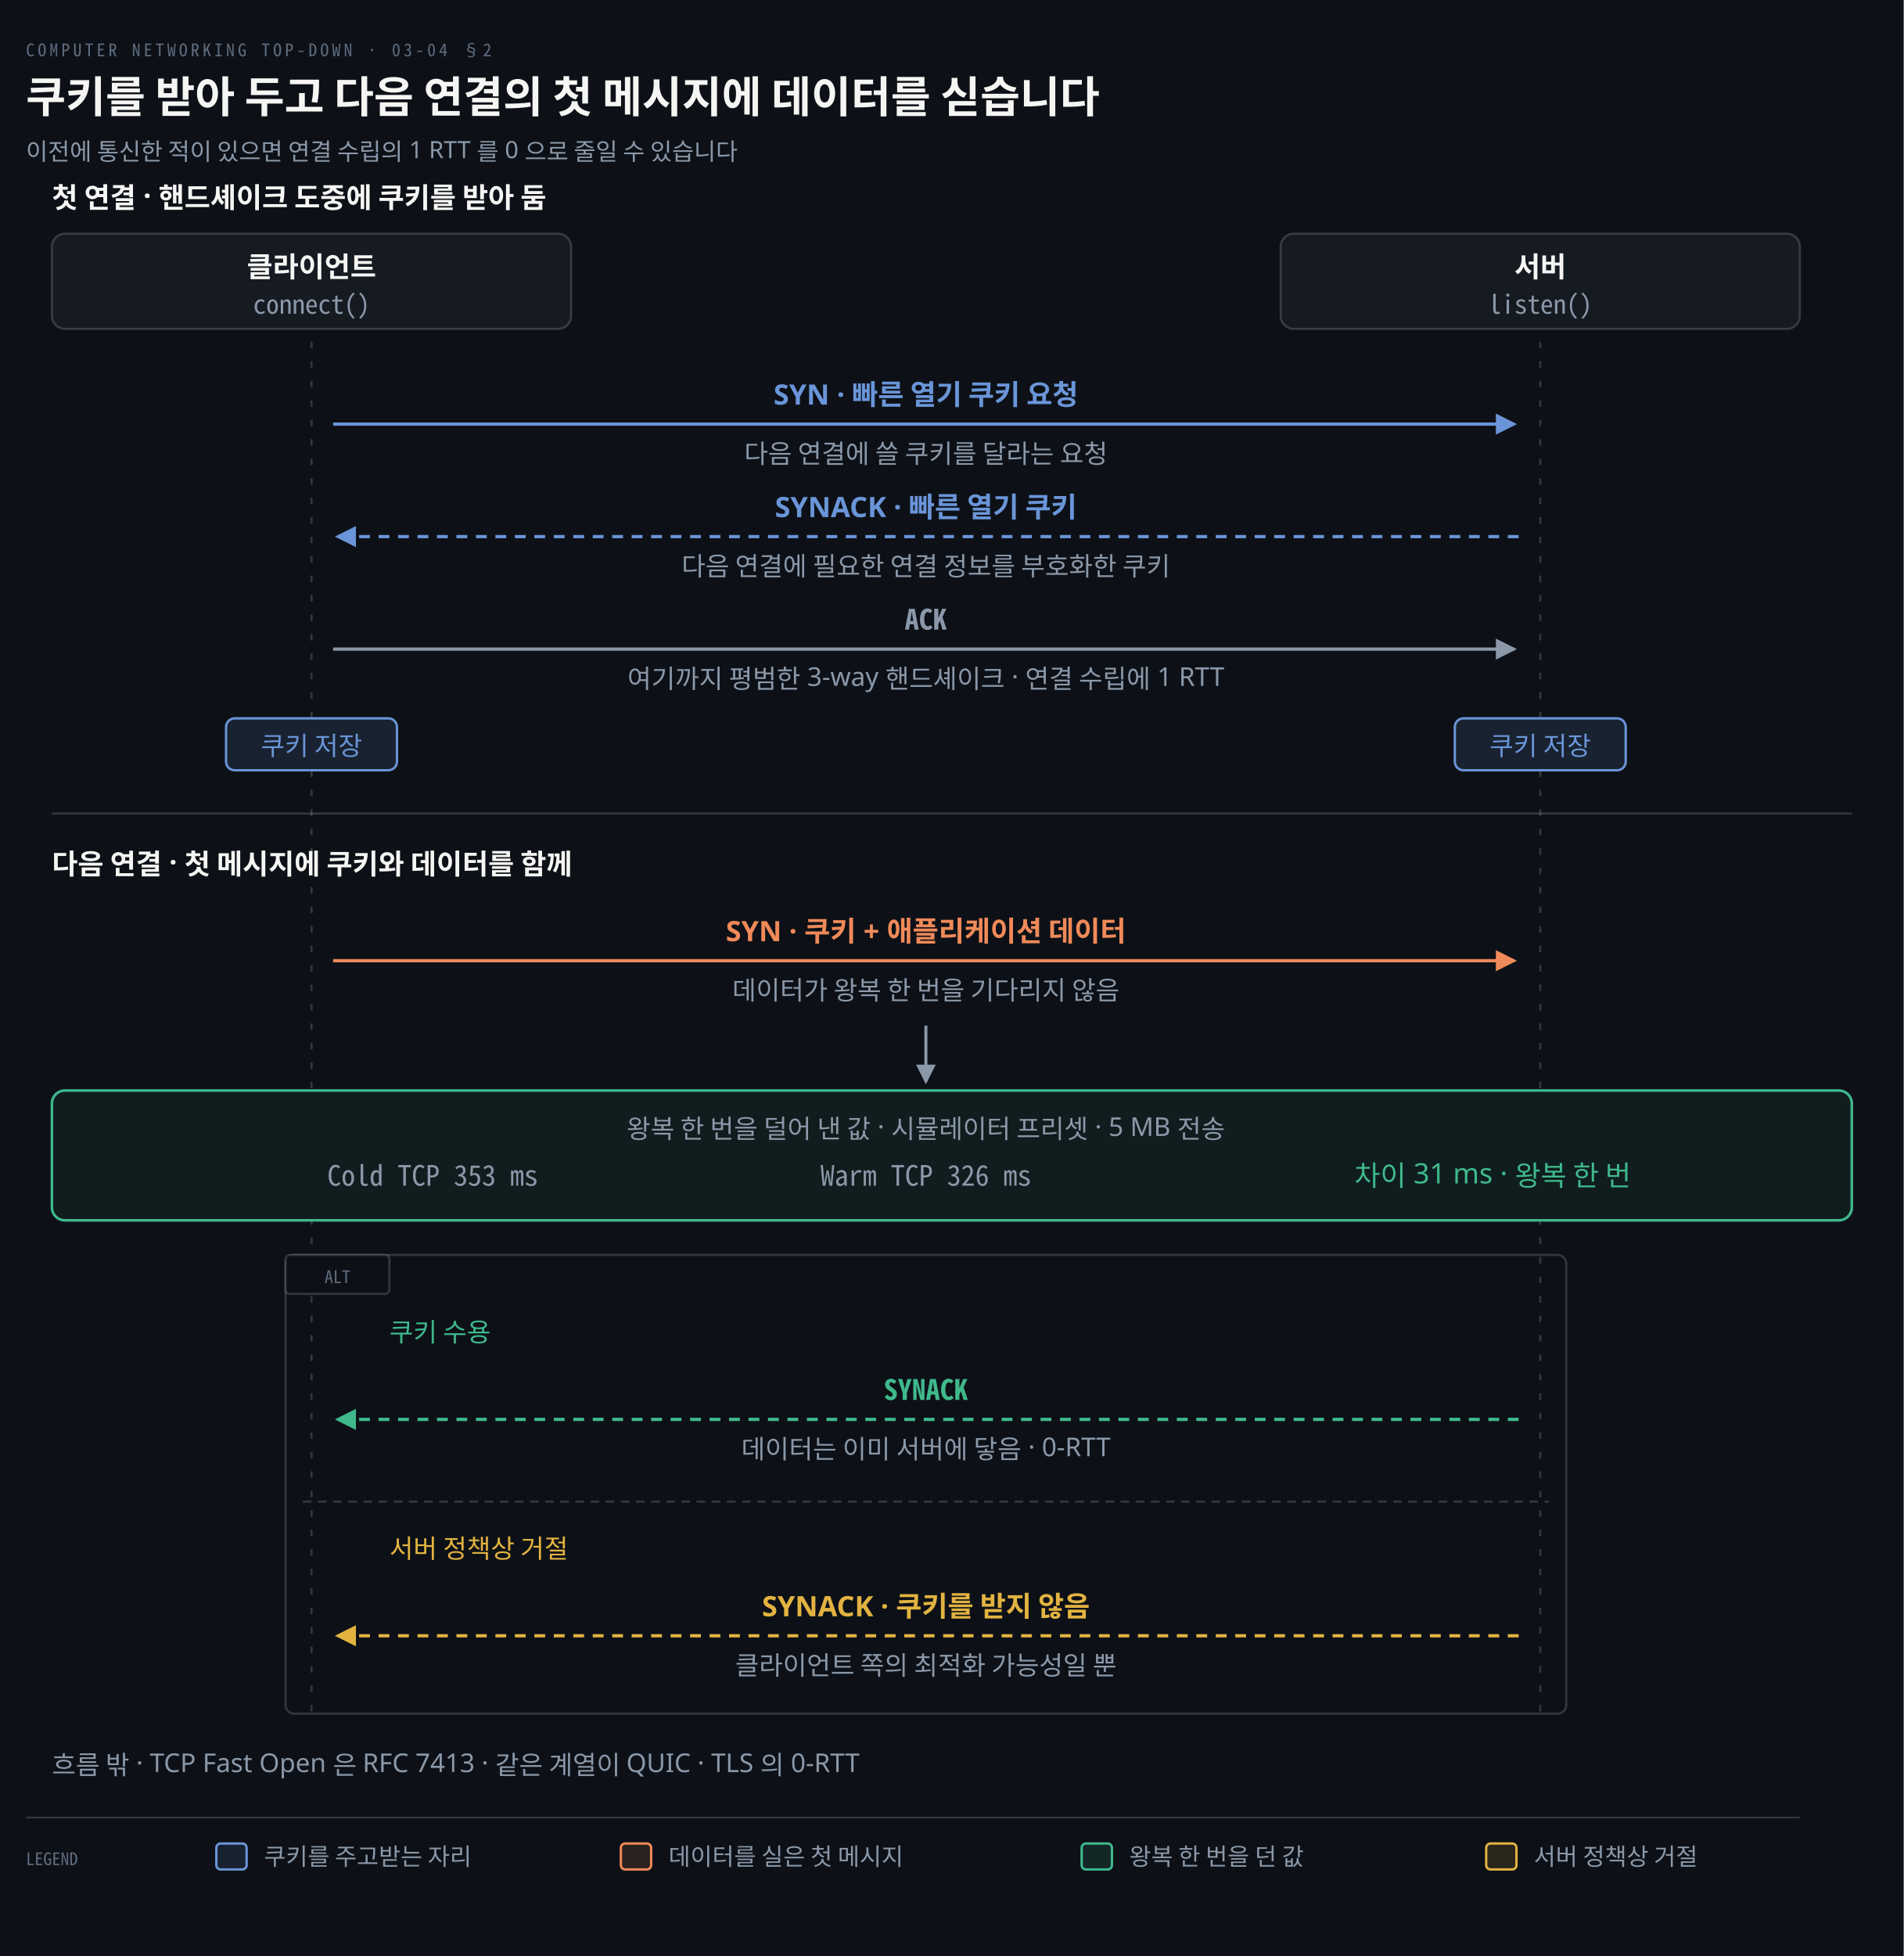
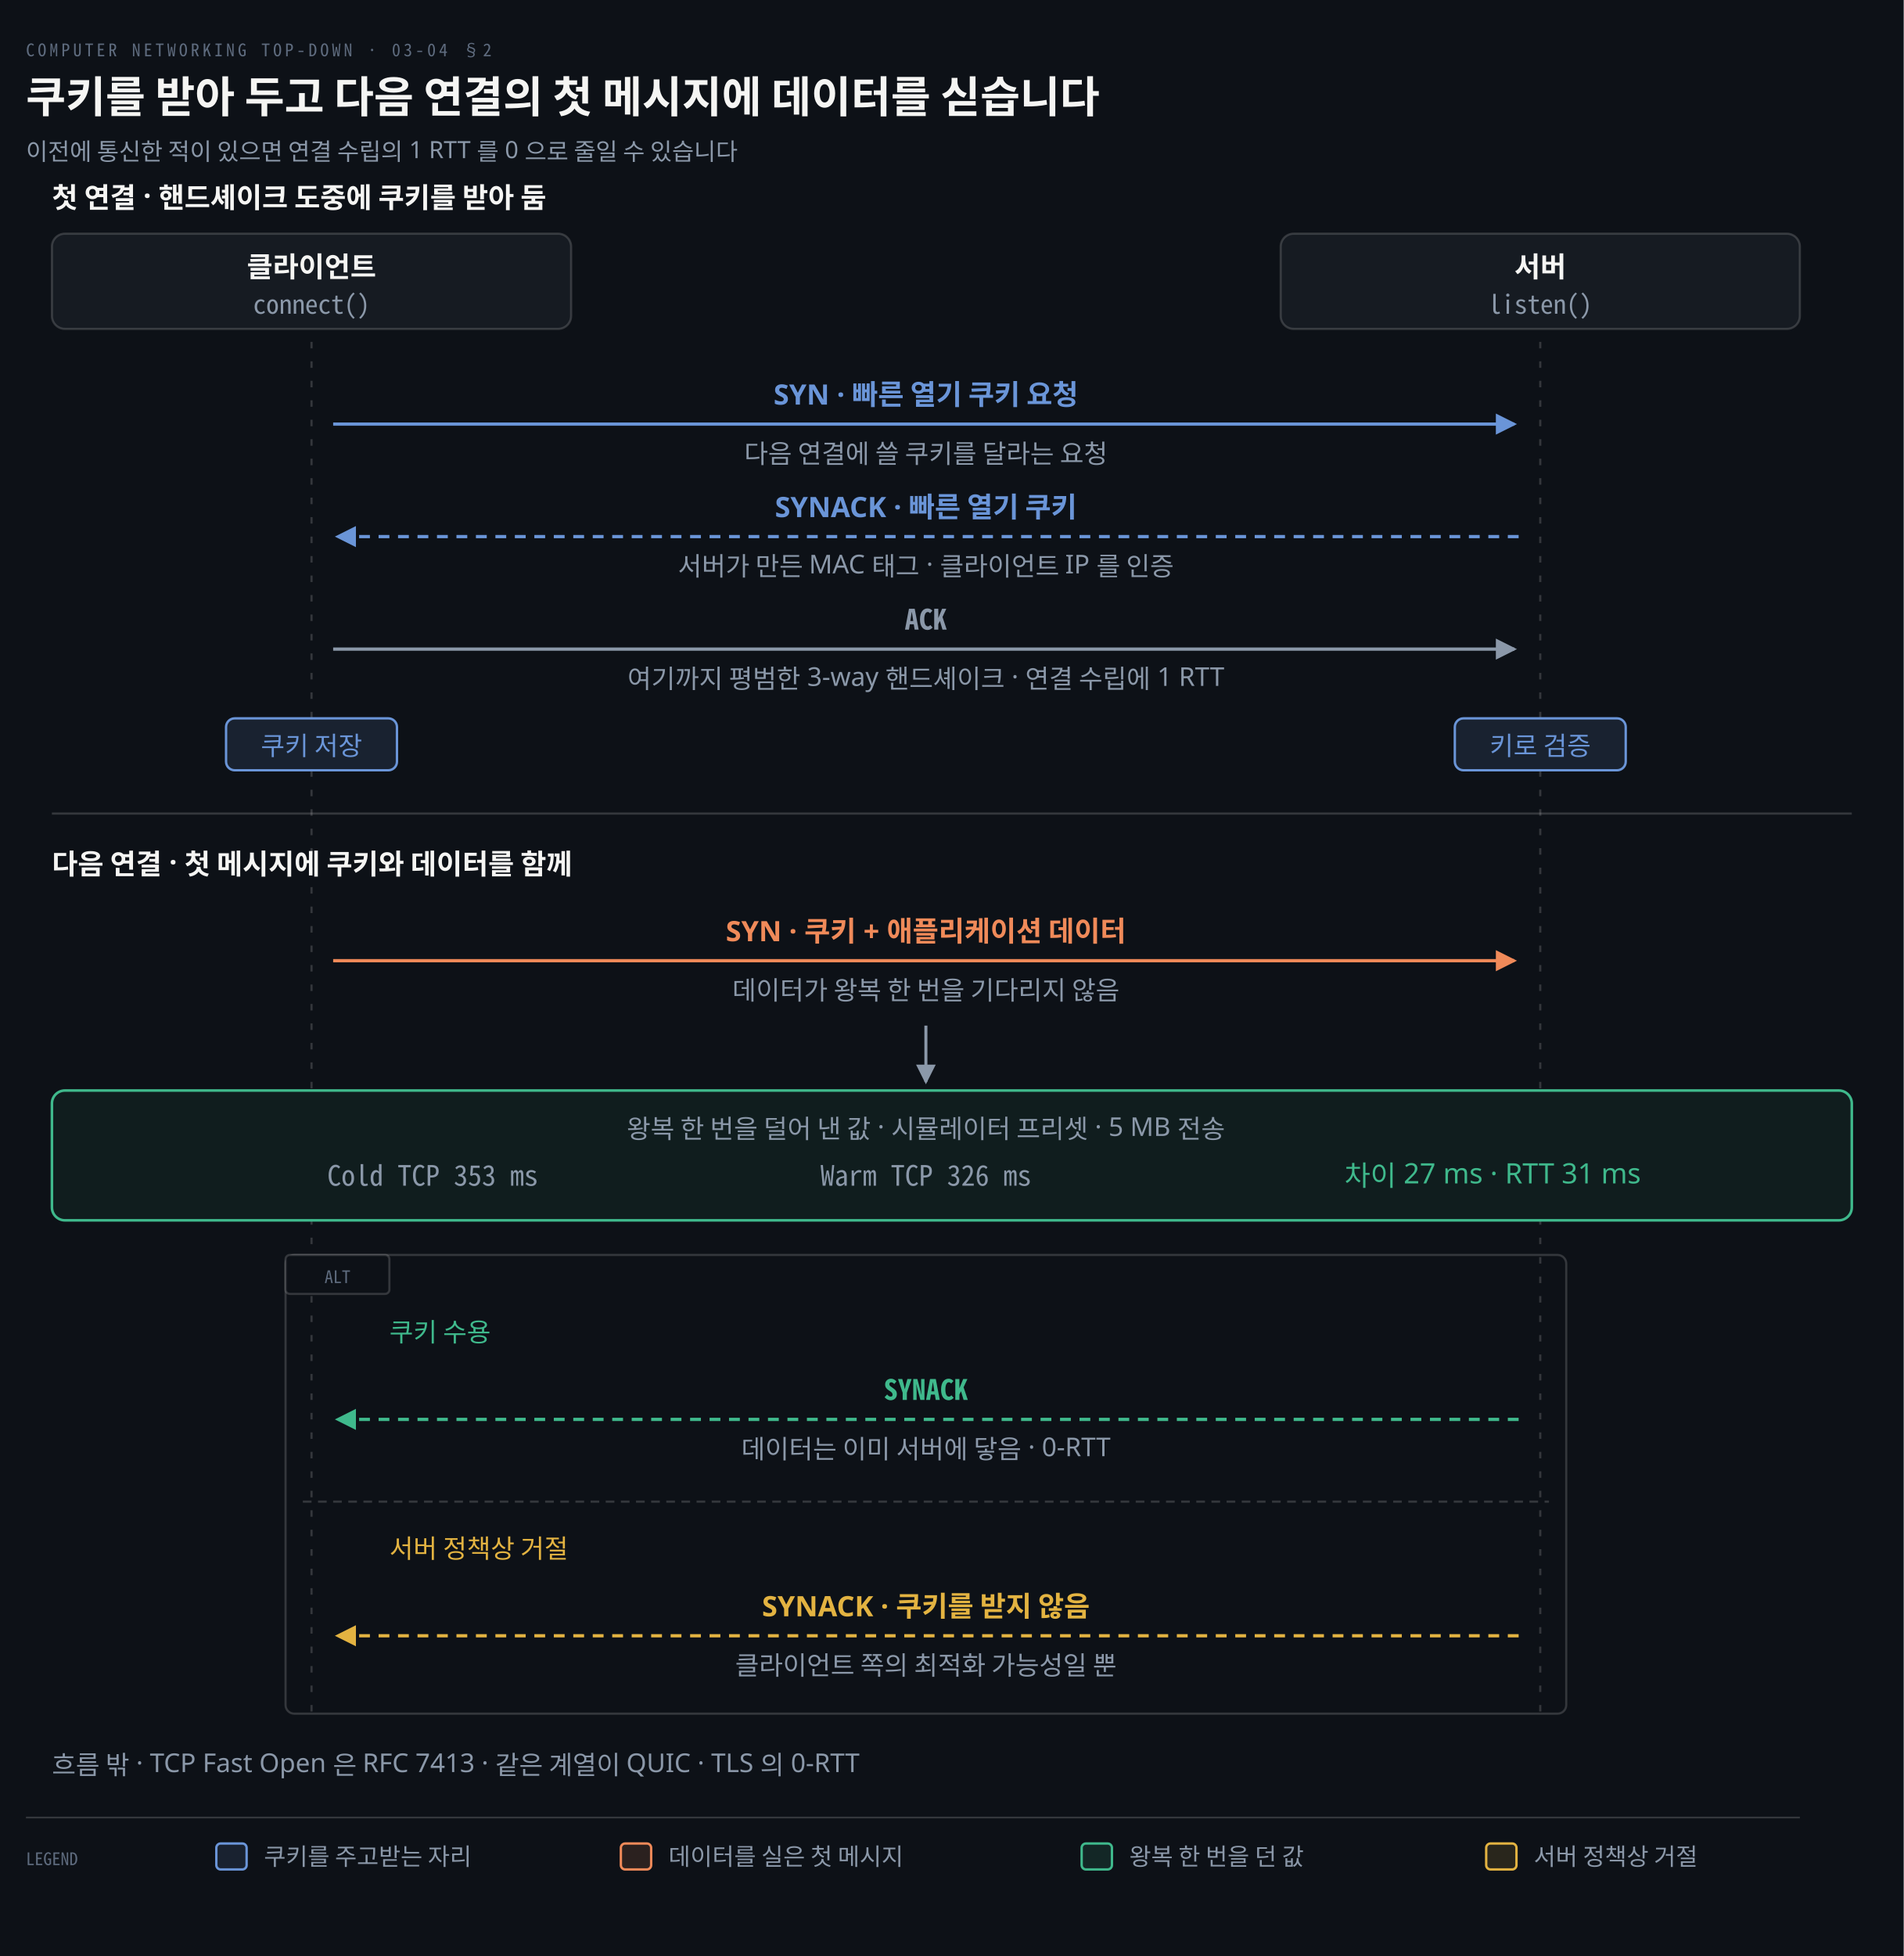
<svg xmlns="http://www.w3.org/2000/svg" viewBox="0 0 880 904" width="100%" role="img" aria-labelledby="dt dd">
  <defs>
    <marker id="ar" viewBox="0 0 8 8" refX="7" refY="4" markerWidth="6.5" markerHeight="6.5" orient="auto">
      <path d="M0 0 L8 4 L0 8 z" fill="#8B98A9" />
    </marker>
    <marker id="ok" viewBox="0 0 8 8" refX="7" refY="4" markerWidth="6.5" markerHeight="6.5" orient="auto">
      <path d="M0 0 L8 4 L0 8 z" fill="#3FB98C" />
    </marker>
    <marker id="warn" viewBox="0 0 8 8" refX="7" refY="4" markerWidth="6.5" markerHeight="6.5" orient="auto">
      <path d="M0 0 L8 4 L0 8 z" fill="#E3B341" />
    </marker>
    <marker id="bad" viewBox="0 0 8 8" refX="7" refY="4" markerWidth="6.5" markerHeight="6.5" orient="auto">
      <path d="M0 0 L8 4 L0 8 z" fill="#F0616D" />
    </marker>
    <marker id="info" viewBox="0 0 8 8" refX="7" refY="4" markerWidth="6.5" markerHeight="6.5" orient="auto">
      <path d="M0 0 L8 4 L0 8 z" fill="#6A95D8" />
    </marker>
    <marker id="acc" viewBox="0 0 8 8" refX="7" refY="4" markerWidth="6.5" markerHeight="6.5" orient="auto">
      <path d="M0 0 L8 4 L0 8 z" fill="#F08A59" />
    </marker>
    <marker id="soft" viewBox="0 0 8 8" refX="7" refY="4" markerWidth="6.5" markerHeight="6.5" orient="auto">
      <path d="M0 0 L8 4 L0 8 z" fill="#5E6B7E" />
    </marker>
  </defs>
  <rect width="880" height="904" fill="#0D1117" />
  <text x="12" y="26" font-family="'Geist Mono','Noto Sans Mono CJK KR',monospace" font-size="8" letter-spacing="0.18em" fill="#5E6B7E">COMPUTER NETWORKING TOP-DOWN · 03-04 §2</text>
  <text x="12" y="52" font-family="'Geist','Apple SD Gothic Neo','Noto Sans KR','Malgun Gothic',sans-serif" font-size="20" font-weight="600" fill="#F5F5F3">쿠키를 받아 두고 다음 연결의 첫 메시지에 데이터를 싣습니다</text>
  <text x="12" y="74" font-family="'Geist','Apple SD Gothic Neo','Noto Sans KR','Malgun Gothic',sans-serif" font-size="11" fill="#8B98A9">이전에 통신한 적이 있으면 연결 수립의 1 RTT 를 0 으로 줄일 수 있습니다</text>
  <text x="24" y="96" text-anchor="start" font-family="'Geist','Apple SD Gothic Neo','Noto Sans KR','Malgun Gothic',sans-serif" font-size="13" font-weight="600" fill="#F5F5F3">첫 연결 · 핸드셰이크 도중에 쿠키를 받아 둠</text>
  <rect x="24.0" y="108" width="240" height="44" rx="6" fill="#161B22" stroke="rgba(191,192,192,0.22)" stroke-width="1.0" />
  <text x="144.0" y="128" text-anchor="middle" font-family="'Geist','Apple SD Gothic Neo','Noto Sans KR','Malgun Gothic',sans-serif" font-size="13" font-weight="600" fill="#F5F5F3">클라이언트</text>
  <text x="144.0" y="145" text-anchor="middle" font-family="'Geist Mono','Noto Sans Mono CJK KR',monospace" font-size="12" font-weight="400" fill="#8B98A9">connect()</text>
  <rect x="592.0" y="108" width="240" height="44" rx="6" fill="#161B22" stroke="rgba(191,192,192,0.22)" stroke-width="1.0" />
  <text x="712.0" y="128" text-anchor="middle" font-family="'Geist','Apple SD Gothic Neo','Noto Sans KR','Malgun Gothic',sans-serif" font-size="13" font-weight="600" fill="#F5F5F3">서버</text>
  <text x="712.0" y="145" text-anchor="middle" font-family="'Geist Mono','Noto Sans Mono CJK KR',monospace" font-size="12" font-weight="400" fill="#8B98A9">listen()</text>
  <line x1="144.0" y1="158" x2="144.0" y2="792" stroke="rgba(191,192,192,0.22)" stroke-width="1.0" stroke-dasharray="3 6" />
  <line x1="712.0" y1="158" x2="712.0" y2="792" stroke="rgba(191,192,192,0.22)" stroke-width="1.0" stroke-dasharray="3 6" />
  <path d="M 154.0 196 L 700.0 196" fill="none" stroke="#6A95D8" stroke-width="1.5" marker-end="url(#info)" />
  <text x="428.0" y="187" text-anchor="middle" font-family="'Geist','Apple SD Gothic Neo','Noto Sans KR','Malgun Gothic',sans-serif" font-size="13" font-weight="600" fill="#6A95D8">SYN · 빠른 열기 쿠키 요청</text>
  <text x="428.0" y="214" text-anchor="middle" font-family="'Geist','Apple SD Gothic Neo','Noto Sans KR','Malgun Gothic',sans-serif" font-size="12" font-weight="400" fill="#8B98A9">다음 연결에 쓸 쿠키를 달라는 요청</text>
  <path d="M 702.0 248 L 156.0 248" fill="none" stroke="#6A95D8" stroke-width="1.5" marker-end="url(#info)" stroke-dasharray="5 4" />
  <text x="428.0" y="239" text-anchor="middle" font-family="'Geist','Apple SD Gothic Neo','Noto Sans KR','Malgun Gothic',sans-serif" font-size="13" font-weight="600" fill="#6A95D8">SYNACK · 빠른 열기 쿠키</text>
-   <text x="428.0" y="266" text-anchor="middle" font-family="'Geist','Apple SD Gothic Neo','Noto Sans KR','Malgun Gothic',sans-serif" font-size="12" font-weight="400" fill="#8B98A9">다음 연결에 필요한 연결 정보를 부호화한 쿠키</text>
+   <text x="428.0" y="266" text-anchor="middle" font-family="'Geist','Apple SD Gothic Neo','Noto Sans KR','Malgun Gothic',sans-serif" font-size="12" font-weight="400" fill="#8B98A9">서버가 만든 MAC 태그 · 클라이언트 IP 를 인증</text>
  <path d="M 154.0 300 L 700.0 300" fill="none" stroke="#8B98A9" stroke-width="1.5" marker-end="url(#ar)" />
  <text x="428.0" y="291" text-anchor="middle" font-family="'Geist Mono','Noto Sans Mono CJK KR',monospace" font-size="13" font-weight="600" fill="#8B98A9">ACK</text>
  <text x="428.0" y="318" text-anchor="middle" font-family="'Geist','Apple SD Gothic Neo','Noto Sans KR','Malgun Gothic',sans-serif" font-size="12" font-weight="400" fill="#8B98A9">여기까지 평범한 3-way 핸드셰이크 · 연결 수립에 1 RTT</text>
  <rect x="104.5" y="332" width="79.0" height="24" rx="4" fill="#0D1117" />
  <rect x="104.5" y="332" width="79.0" height="24" rx="4" fill="#6A95D822" stroke="#6A95D8" stroke-width="1.1" />
  <text x="144.0" y="349" text-anchor="middle" font-family="'Geist','Apple SD Gothic Neo','Noto Sans KR','Malgun Gothic',sans-serif" font-size="12" font-weight="400" fill="#6A95D8">쿠키 저장</text>
  <rect x="672.5" y="332" width="79.0" height="24" rx="4" fill="#0D1117" />
  <rect x="672.5" y="332" width="79.0" height="24" rx="4" fill="#6A95D822" stroke="#6A95D8" stroke-width="1.1" />
-   <text x="712.0" y="349" text-anchor="middle" font-family="'Geist','Apple SD Gothic Neo','Noto Sans KR','Malgun Gothic',sans-serif" font-size="12" font-weight="400" fill="#6A95D8">쿠키 저장</text>
+   <text x="712.0" y="349" text-anchor="middle" font-family="'Geist','Apple SD Gothic Neo','Noto Sans KR','Malgun Gothic',sans-serif" font-size="12" font-weight="400" fill="#6A95D8">키로 검증</text>
  <line x1="24" y1="376" x2="856" y2="376" stroke="rgba(191,192,192,0.22)" stroke-width="1.0" />
  <text x="24" y="404" text-anchor="start" font-family="'Geist','Apple SD Gothic Neo','Noto Sans KR','Malgun Gothic',sans-serif" font-size="13" font-weight="600" fill="#F5F5F3">다음 연결 · 첫 메시지에 쿠키와 데이터를 함께</text>
  <path d="M 154.0 444 L 700.0 444" fill="none" stroke="#F08A59" stroke-width="1.5" marker-end="url(#acc)" />
  <text x="428.0" y="435" text-anchor="middle" font-family="'Geist','Apple SD Gothic Neo','Noto Sans KR','Malgun Gothic',sans-serif" font-size="13" font-weight="600" fill="#F08A59">SYN · 쿠키 + 애플리케이션 데이터</text>
  <text x="428.0" y="462" text-anchor="middle" font-family="'Geist','Apple SD Gothic Neo','Noto Sans KR','Malgun Gothic',sans-serif" font-size="12" font-weight="400" fill="#8B98A9">데이터가 왕복 한 번을 기다리지 않음</text>
  <path d="M 428.0 474 L 428.0 500" fill="none" stroke="#8B98A9" stroke-width="1.4" marker-end="url(#ar)" />
  <rect x="24" y="504" width="832" height="60" rx="6" fill="#0D1117" stroke="none" stroke-width="0" />
  <rect x="24" y="504" width="832" height="60" rx="6" fill="#3FB98C12" stroke="#3FB98C" stroke-width="1.2" />
  <text x="428.0" y="526" text-anchor="middle" font-family="'Geist','Apple SD Gothic Neo','Noto Sans KR','Malgun Gothic',sans-serif" font-size="12" font-weight="400" fill="#8B98A9">왕복 한 번을 덜어 낸 값 · 시뮬레이터 프리셋 · 5 MB 전송</text>
  <text x="200" y="548" text-anchor="middle" font-family="'Geist Mono','Noto Sans Mono CJK KR',monospace" font-size="13" font-weight="400" fill="#8B98A9">Cold TCP 353 ms</text>
  <text x="428.0" y="548" text-anchor="middle" font-family="'Geist Mono','Noto Sans Mono CJK KR',monospace" font-size="13" font-weight="400" fill="#8B98A9">Warm TCP 326 ms</text>
-   <text x="690" y="548" text-anchor="middle" font-family="'Geist','Apple SD Gothic Neo','Noto Sans KR','Malgun Gothic',sans-serif" font-size="13" font-weight="400" fill="#3FB98C">차이 31 ms · 왕복 한 번</text>
+   <text x="690" y="548" text-anchor="middle" font-family="'Geist','Apple SD Gothic Neo','Noto Sans KR','Malgun Gothic',sans-serif" font-size="13" font-weight="400" fill="#3FB98C">차이 27 ms · RTT 31 ms</text>
  <rect x="132" y="580" width="592" height="212" rx="4" fill="none" stroke="rgba(191,192,192,0.22)" stroke-width="1.0" />
  <rect x="132" y="580" width="48" height="18" rx="2" fill="#0D1117" stroke="rgba(191,192,192,0.22)" stroke-width="1.0" />
  <text x="156" y="593" text-anchor="middle" font-family="'Geist Mono','Noto Sans Mono CJK KR',monospace" font-size="8" font-weight="400" fill="#5E6B7E">ALT</text>
  <text x="180" y="620" text-anchor="start" font-family="'Geist','Apple SD Gothic Neo','Noto Sans KR','Malgun Gothic',sans-serif" font-size="12" font-weight="400" fill="#3FB98C">쿠키 수용</text>
  <path d="M 702.0 656 L 156.0 656" fill="none" stroke="#3FB98C" stroke-width="1.5" marker-end="url(#ok)" stroke-dasharray="5 4" />
  <text x="428.0" y="647" text-anchor="middle" font-family="'Geist Mono','Noto Sans Mono CJK KR',monospace" font-size="13" font-weight="600" fill="#3FB98C">SYNACK</text>
  <text x="428.0" y="674" text-anchor="middle" font-family="'Geist','Apple SD Gothic Neo','Noto Sans KR','Malgun Gothic',sans-serif" font-size="12" font-weight="400" fill="#8B98A9">데이터는 이미 서버에 닿음 · 0-RTT</text>
  <line x1="140" y1="694" x2="716" y2="694" stroke="rgba(191,192,192,0.22)" stroke-width="1.0" stroke-dasharray="4 3" />
  <text x="180" y="720" text-anchor="start" font-family="'Geist','Apple SD Gothic Neo','Noto Sans KR','Malgun Gothic',sans-serif" font-size="12" font-weight="400" fill="#E3B341">서버 정책상 거절</text>
  <path d="M 702.0 756 L 156.0 756" fill="none" stroke="#E3B341" stroke-width="1.5" marker-end="url(#warn)" stroke-dasharray="5 4" />
  <text x="428.0" y="747" text-anchor="middle" font-family="'Geist','Apple SD Gothic Neo','Noto Sans KR','Malgun Gothic',sans-serif" font-size="13" font-weight="600" fill="#E3B341">SYNACK · 쿠키를 받지 않음</text>
  <text x="428.0" y="774" text-anchor="middle" font-family="'Geist','Apple SD Gothic Neo','Noto Sans KR','Malgun Gothic',sans-serif" font-size="12" font-weight="400" fill="#8B98A9">클라이언트 쪽의 최적화 가능성일 뿐</text>
  <text x="24" y="820" text-anchor="start" font-family="'Geist','Apple SD Gothic Neo','Noto Sans KR','Malgun Gothic',sans-serif" font-size="12" font-weight="400" fill="#8B98A9">흐름 밖 · TCP Fast Open 은 RFC 7413 · 같은 계열이 QUIC · TLS 의 0-RTT</text>
  <line x1="12" y1="840" x2="832" y2="840" stroke="rgba(191,192,192,0.22)" stroke-width="0.8" />
  <text x="12" y="862" text-anchor="start" font-family="'Geist Mono','Noto Sans Mono CJK KR',monospace" font-size="8" font-weight="400" fill="#5E6B7E">LEGEND</text>
  <rect x="100" y="852" width="14" height="12" rx="2" fill="#6A95D822" stroke="#6A95D8" stroke-width="1.1" />
  <text x="122" y="862" text-anchor="start" font-family="'Geist','Apple SD Gothic Neo','Noto Sans KR','Malgun Gothic',sans-serif" font-size="11" font-weight="400" fill="#8B98A9">쿠키를 주고받는 자리</text>
  <rect x="287" y="852" width="14" height="12" rx="2" fill="#F08A5922" stroke="#F08A59" stroke-width="1.1" />
  <text x="309" y="862" text-anchor="start" font-family="'Geist','Apple SD Gothic Neo','Noto Sans KR','Malgun Gothic',sans-serif" font-size="11" font-weight="400" fill="#8B98A9">데이터를 실은 첫 메시지</text>
  <rect x="500" y="852" width="14" height="12" rx="2" fill="#3FB98C22" stroke="#3FB98C" stroke-width="1.1" />
  <text x="522" y="862" text-anchor="start" font-family="'Geist','Apple SD Gothic Neo','Noto Sans KR','Malgun Gothic',sans-serif" font-size="11" font-weight="400" fill="#8B98A9">왕복 한 번을 던 값</text>
  <rect x="687" y="852" width="14" height="12" rx="2" fill="#E3B34122" stroke="#E3B341" stroke-width="1.1" />
  <text x="709" y="862" text-anchor="start" font-family="'Geist','Apple SD Gothic Neo','Noto Sans KR','Malgun Gothic',sans-serif" font-size="11" font-weight="400" fill="#8B98A9">서버 정책상 거절</text>
</svg>
